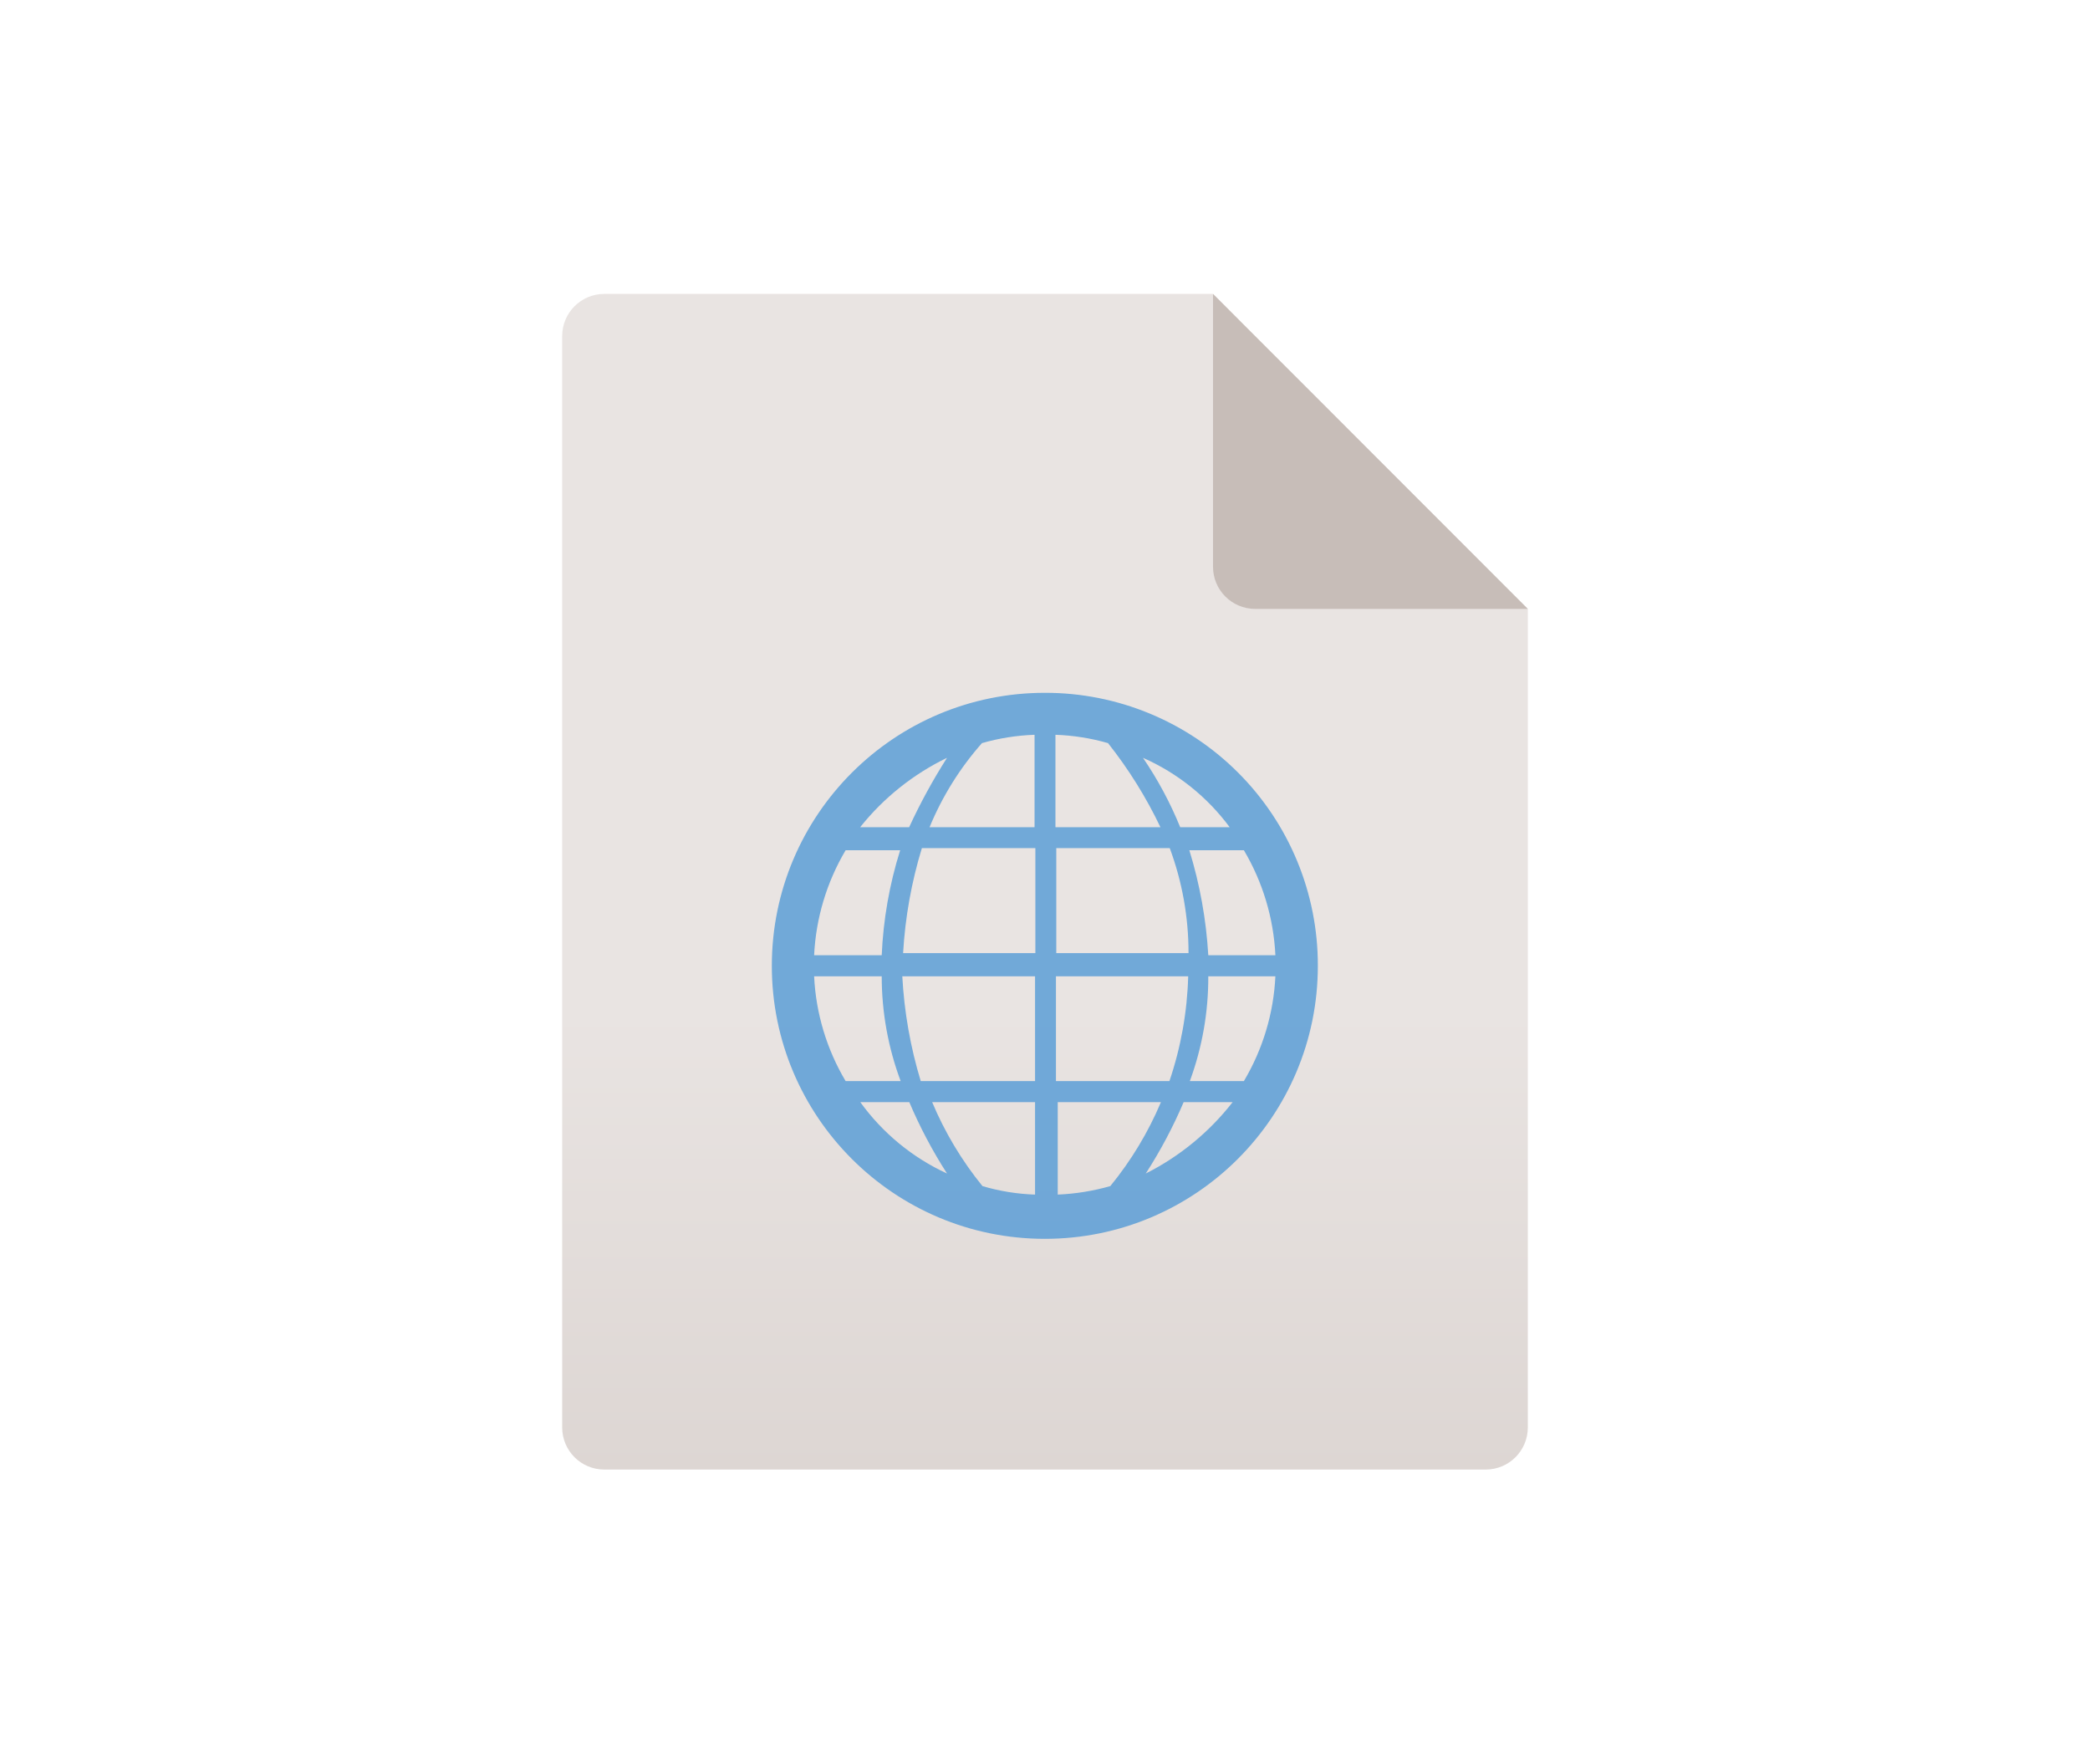
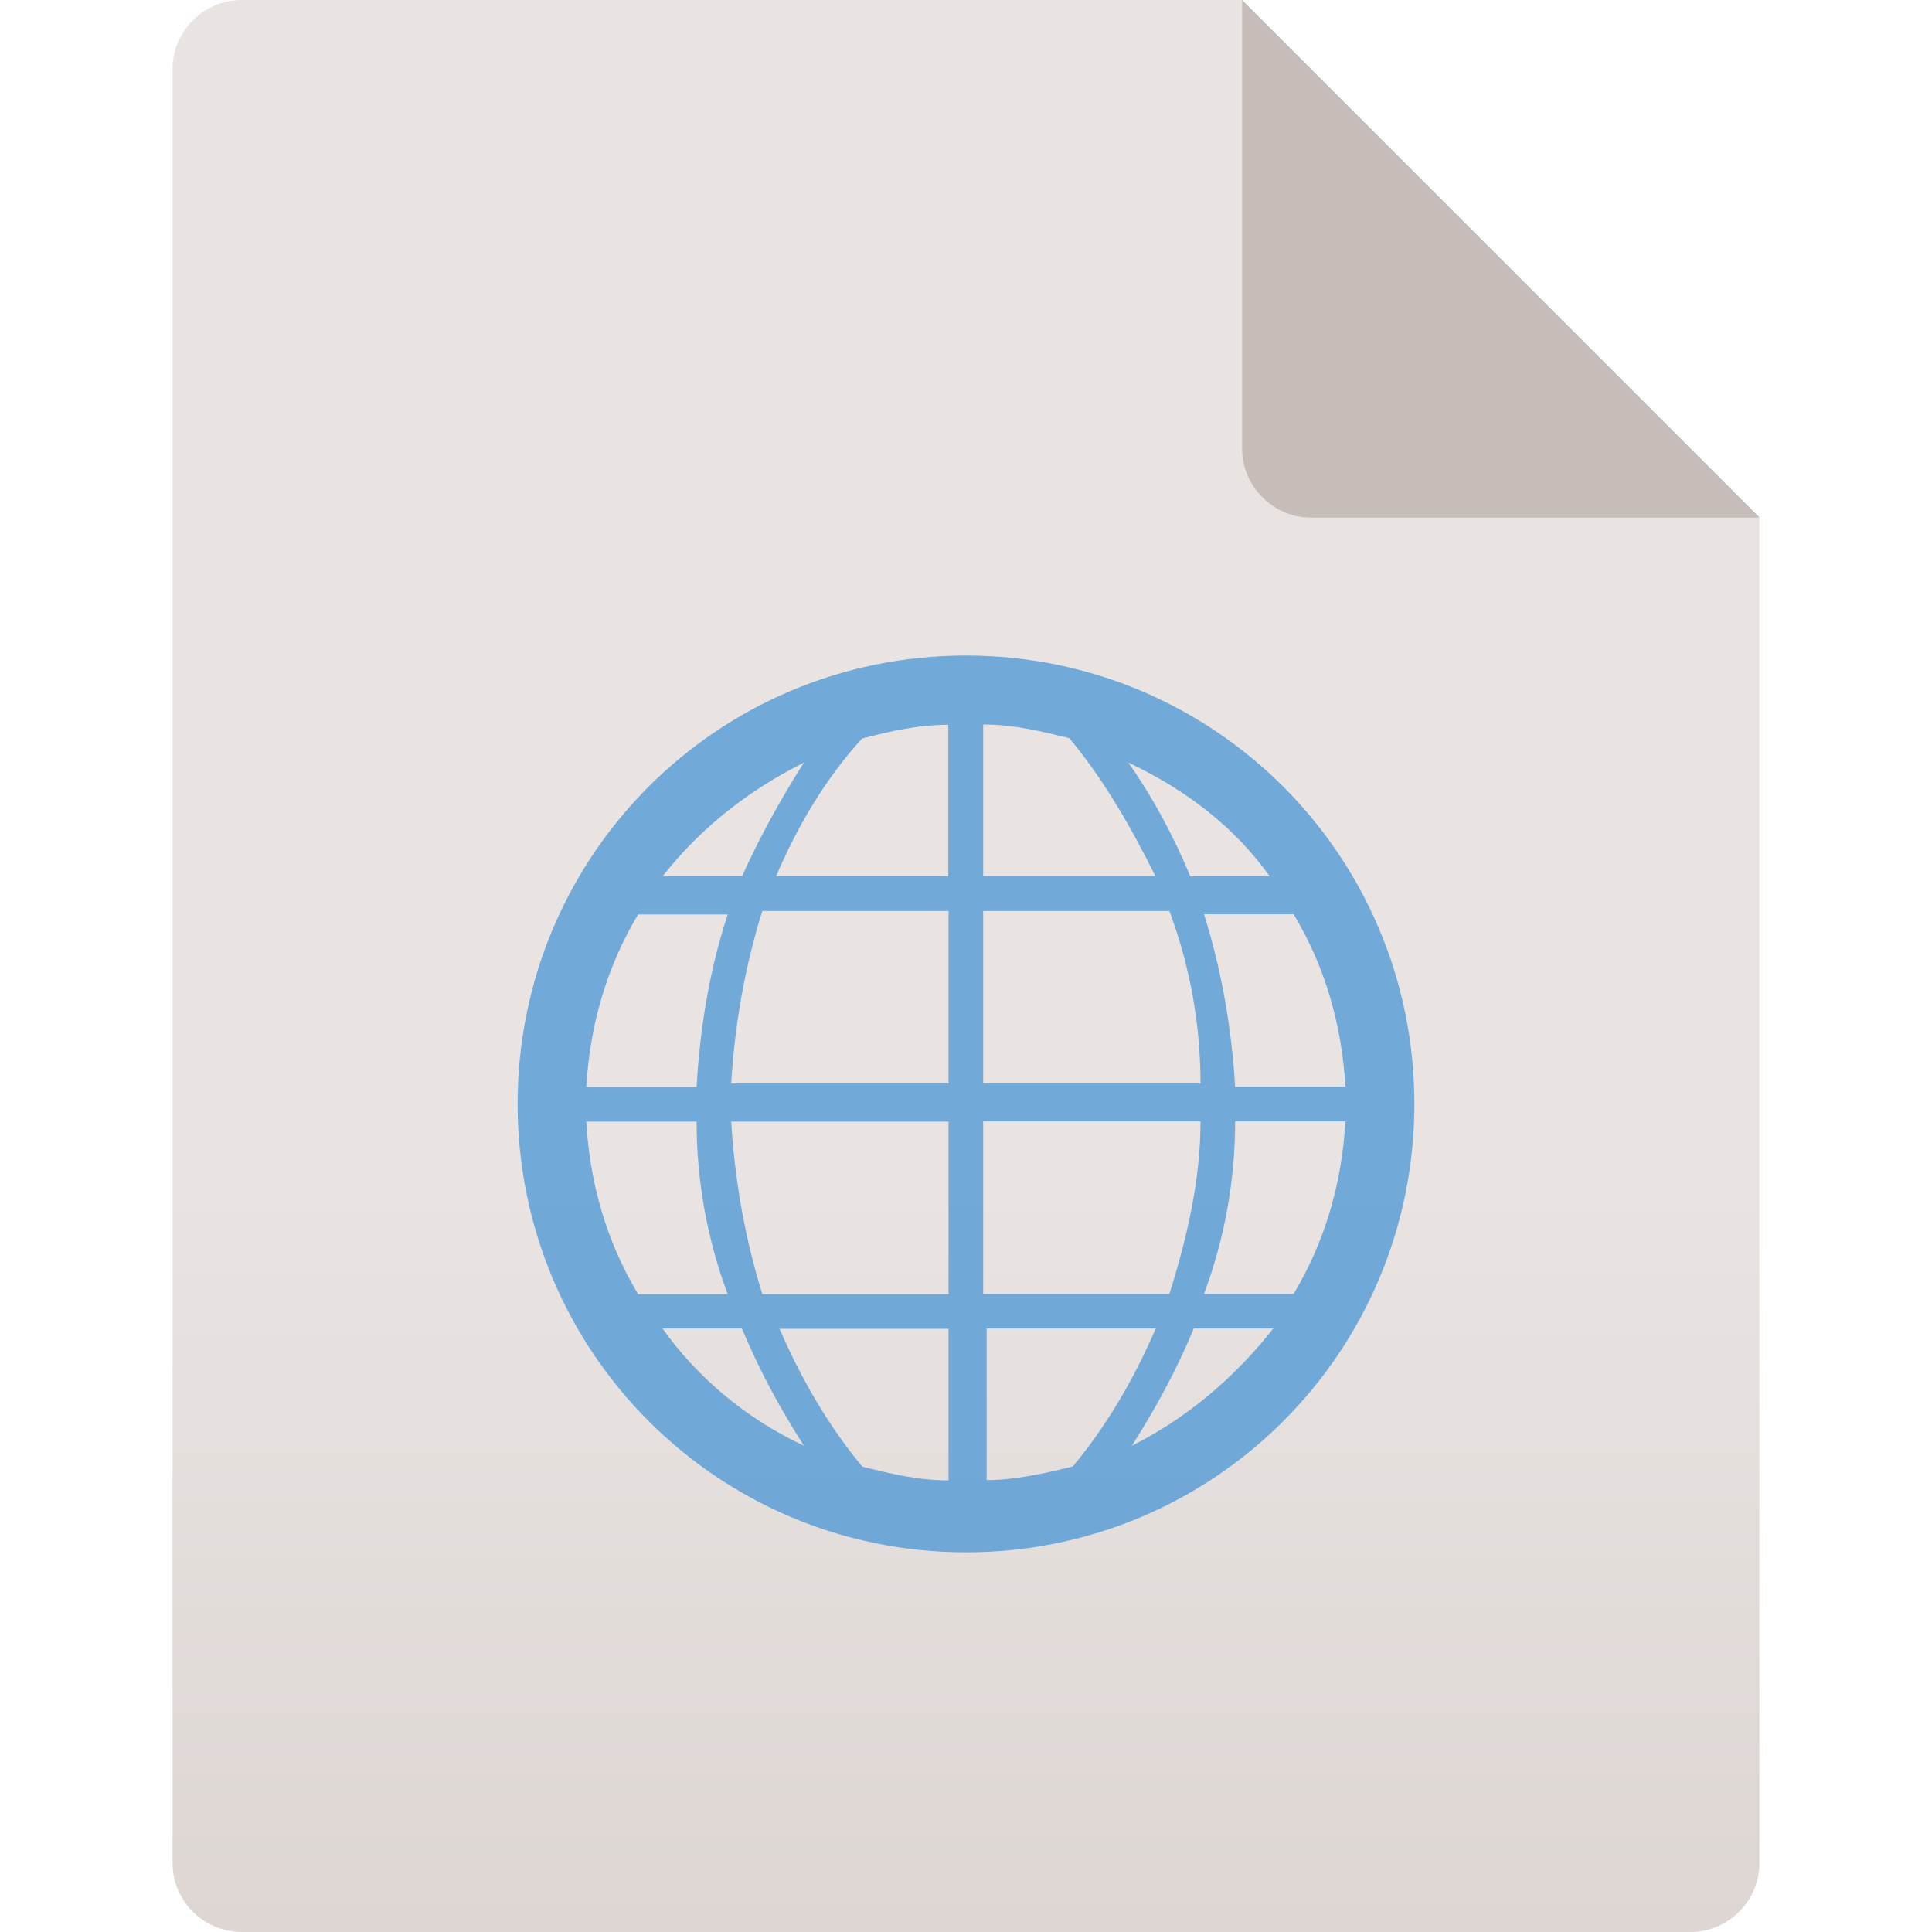
- <svg xmlns="http://www.w3.org/2000/svg" id="Ebene_1" data-name="Ebene 1" viewBox="0 0 128 108">
+ <svg xmlns="http://www.w3.org/2000/svg" id="Ebene_1" data-name="Ebene 1" viewBox="0 0 72 72">
  <defs>
-     <style>.cls-1{fill:url(#Unbenannter_Verlauf_28);}.cls-2{fill:#b9ada7;opacity:0.7;}.cls-2,.cls-3{isolation:isolate;}.cls-3{fill:#529ad6;opacity:0.8;}</style>
-     <linearGradient id="Unbenannter_Verlauf_28" x1="-134.95" y1="-132.55" x2="-134.95" y2="-204.55" gradientTransform="translate(198.95 222.55)" gradientUnits="userSpaceOnUse">
+     <style>
+       .cls-1 {
+         fill: url(#Unbenannter_Verlauf_28);
+       }
+ 
+       .cls-1, .cls-2, .cls-3 {
+         stroke-width: 0px;
+       }
+ 
+       .cls-2 {
+         fill: #529ad6;
+         opacity: .8;
+       }
+ 
+       .cls-2, .cls-3 {
+         isolation: isolate;
+       }
+ 
+       .cls-3 {
+         fill: #b9ada7;
+         opacity: .7;
+       }
+     </style>
+     <linearGradient id="Unbenannter_Verlauf_28" data-name="Unbenannter Verlauf 28" x1="-162.95" y1="-150.55" x2="-162.95" y2="-222.55" gradientTransform="translate(198.95 222.55)" gradientUnits="userSpaceOnUse">
      <stop offset="0" stop-color="#ddd6d3" />
-       <stop offset="0.39" stop-color="#e9e4e2" />
+       <stop offset=".39" stop-color="#e9e4e2" />
      <stop offset="1" stop-color="#e9e4e2" />
    </linearGradient>
  </defs>
-   <path class="cls-1" d="M93.57,37.29V87.43A2.58,2.58,0,0,1,91,90H37a2.58,2.58,0,0,1-2.57-2.57V20.57A2.58,2.58,0,0,1,37,18H74.29Z" />
-   <path class="cls-2" d="M93.57,37.29H76.86a2.58,2.58,0,0,1-2.57-2.58V18Z" />
-   <path class="cls-3" d="M64,42.43A16.72,16.72,0,1,0,80.71,59.14,16.68,16.68,0,0,0,64,42.43Zm.64,8.23V45a13.3,13.3,0,0,1,3.22.51,27.08,27.08,0,0,1,3.21,5.15Zm7,1.28a18.4,18.4,0,0,1,1.15,6.43h-8.1V51.94Zm-8.23-1.28H56.93a18.3,18.3,0,0,1,3.21-5.15A13.3,13.3,0,0,1,63.36,45v5.66Zm0,1.28v6.43h-8.1a27.28,27.28,0,0,1,1.15-6.43ZM54,58.5H49.86a13.92,13.92,0,0,1,1.93-6.43h3.34A25.07,25.07,0,0,0,54,58.5Zm-4.11,1.29H54a18.32,18.32,0,0,0,1.16,6.42H51.79A13.84,13.84,0,0,1,49.86,59.79Zm5.4,0h8.1v6.42h-7A27.11,27.11,0,0,1,55.26,59.79Zm8.1,7.71v5.66a12.83,12.83,0,0,1-3.22-.52,21.06,21.06,0,0,1-3.08-5.14Zm1.28,0h6.43A21.06,21.06,0,0,1,68,72.64a13.86,13.86,0,0,1-3.22.52V67.5Zm0-1.29V59.79h8.1a21.84,21.84,0,0,1-1.15,6.42ZM74,59.79h4.11a13.84,13.84,0,0,1-1.93,6.42H72.87A18.32,18.32,0,0,0,74,59.79Zm0-1.29a27.2,27.2,0,0,0-1.16-6.43h3.34a13.92,13.92,0,0,1,1.93,6.43Zm1.28-7.84h-3A22.78,22.78,0,0,0,70,46.41,13.26,13.26,0,0,1,75.31,50.66ZM58,46.41a35.64,35.64,0,0,0-2.32,4.25h-3A15.35,15.35,0,0,1,58,46.41ZM52.69,67.5h3A29,29,0,0,0,58,71.87,13.53,13.53,0,0,1,52.69,67.5Zm17.48,4.37a29,29,0,0,0,2.32-4.37h3A15.69,15.69,0,0,1,70.17,71.87Z" />
+   <path class="cls-1" d="m65.57,19.29v50.14c0,1.41-1.16,2.57-2.57,2.57H9c-1.41,0-2.57-1.16-2.57-2.57V2.57C6.43,1.16,7.59,0,9,0h37.29l19.29,19.29Z" />
+   <path class="cls-3" d="m65.57,19.29h-16.71c-1.41,0-2.57-1.16-2.57-2.57V0l19.29,19.29Z" />
+   <path class="cls-2" d="m36,24.43c-9.26,0-16.71,7.46-16.71,16.71s7.46,16.71,16.71,16.71,16.71-7.46,16.71-16.71-7.46-16.71-16.71-16.71Zm.64,8.23v-5.66c1.16,0,2.19.26,3.21.51,1.29,1.54,2.31,3.34,3.21,5.14h-6.43Zm6.94,1.29c.77,2.06,1.16,4.24,1.16,6.43h-8.1v-6.43h6.94Zm-8.23-1.29h-6.43c.77-1.8,1.8-3.6,3.21-5.14,1.03-.26,2.06-.51,3.21-.51v5.66h0Zm0,1.29v6.43h-8.1c.13-2.19.51-4.37,1.16-6.43h6.94Zm-9.39,6.56h-4.11c.13-2.31.77-4.5,1.93-6.43h3.34c-.64,1.93-1.03,4.11-1.16,6.43Zm-4.11,1.29h4.11c0,2.19.39,4.37,1.16,6.43h-3.34c-1.16-1.93-1.8-4.11-1.93-6.43Zm5.4,0h8.1v6.43h-6.94c-.64-2.06-1.03-4.24-1.16-6.43Zm8.1,7.71v5.66c-1.16,0-2.19-.26-3.21-.51-1.29-1.54-2.31-3.34-3.09-5.14h6.3Zm1.29,0h6.43c-.77,1.8-1.8,3.6-3.09,5.14-1.03.26-2.19.51-3.21.51v-5.66h-.13Zm0-1.29v-6.43h8.1c0,2.19-.51,4.37-1.16,6.43h-6.94Zm9.39-6.43h4.11c-.13,2.31-.77,4.5-1.93,6.43h-3.34c.77-2.06,1.16-4.24,1.16-6.43Zm0-1.29c-.13-2.19-.51-4.37-1.16-6.43h3.34c1.16,1.93,1.8,4.11,1.93,6.43h-4.11Zm1.29-7.84h-2.96c-.64-1.54-1.41-2.96-2.31-4.24,2.19,1.03,3.99,2.44,5.27,4.24Zm-17.36-4.24c-.9,1.41-1.67,2.83-2.31,4.24h-2.96c1.41-1.8,3.21-3.21,5.27-4.24Zm-5.27,21.09h2.96c.64,1.54,1.41,2.96,2.31,4.37-2.19-1.03-3.99-2.57-5.27-4.37Zm17.49,4.37c.9-1.41,1.67-2.83,2.31-4.37h2.96c-1.41,1.8-3.21,3.34-5.27,4.37Z" />
</svg>
